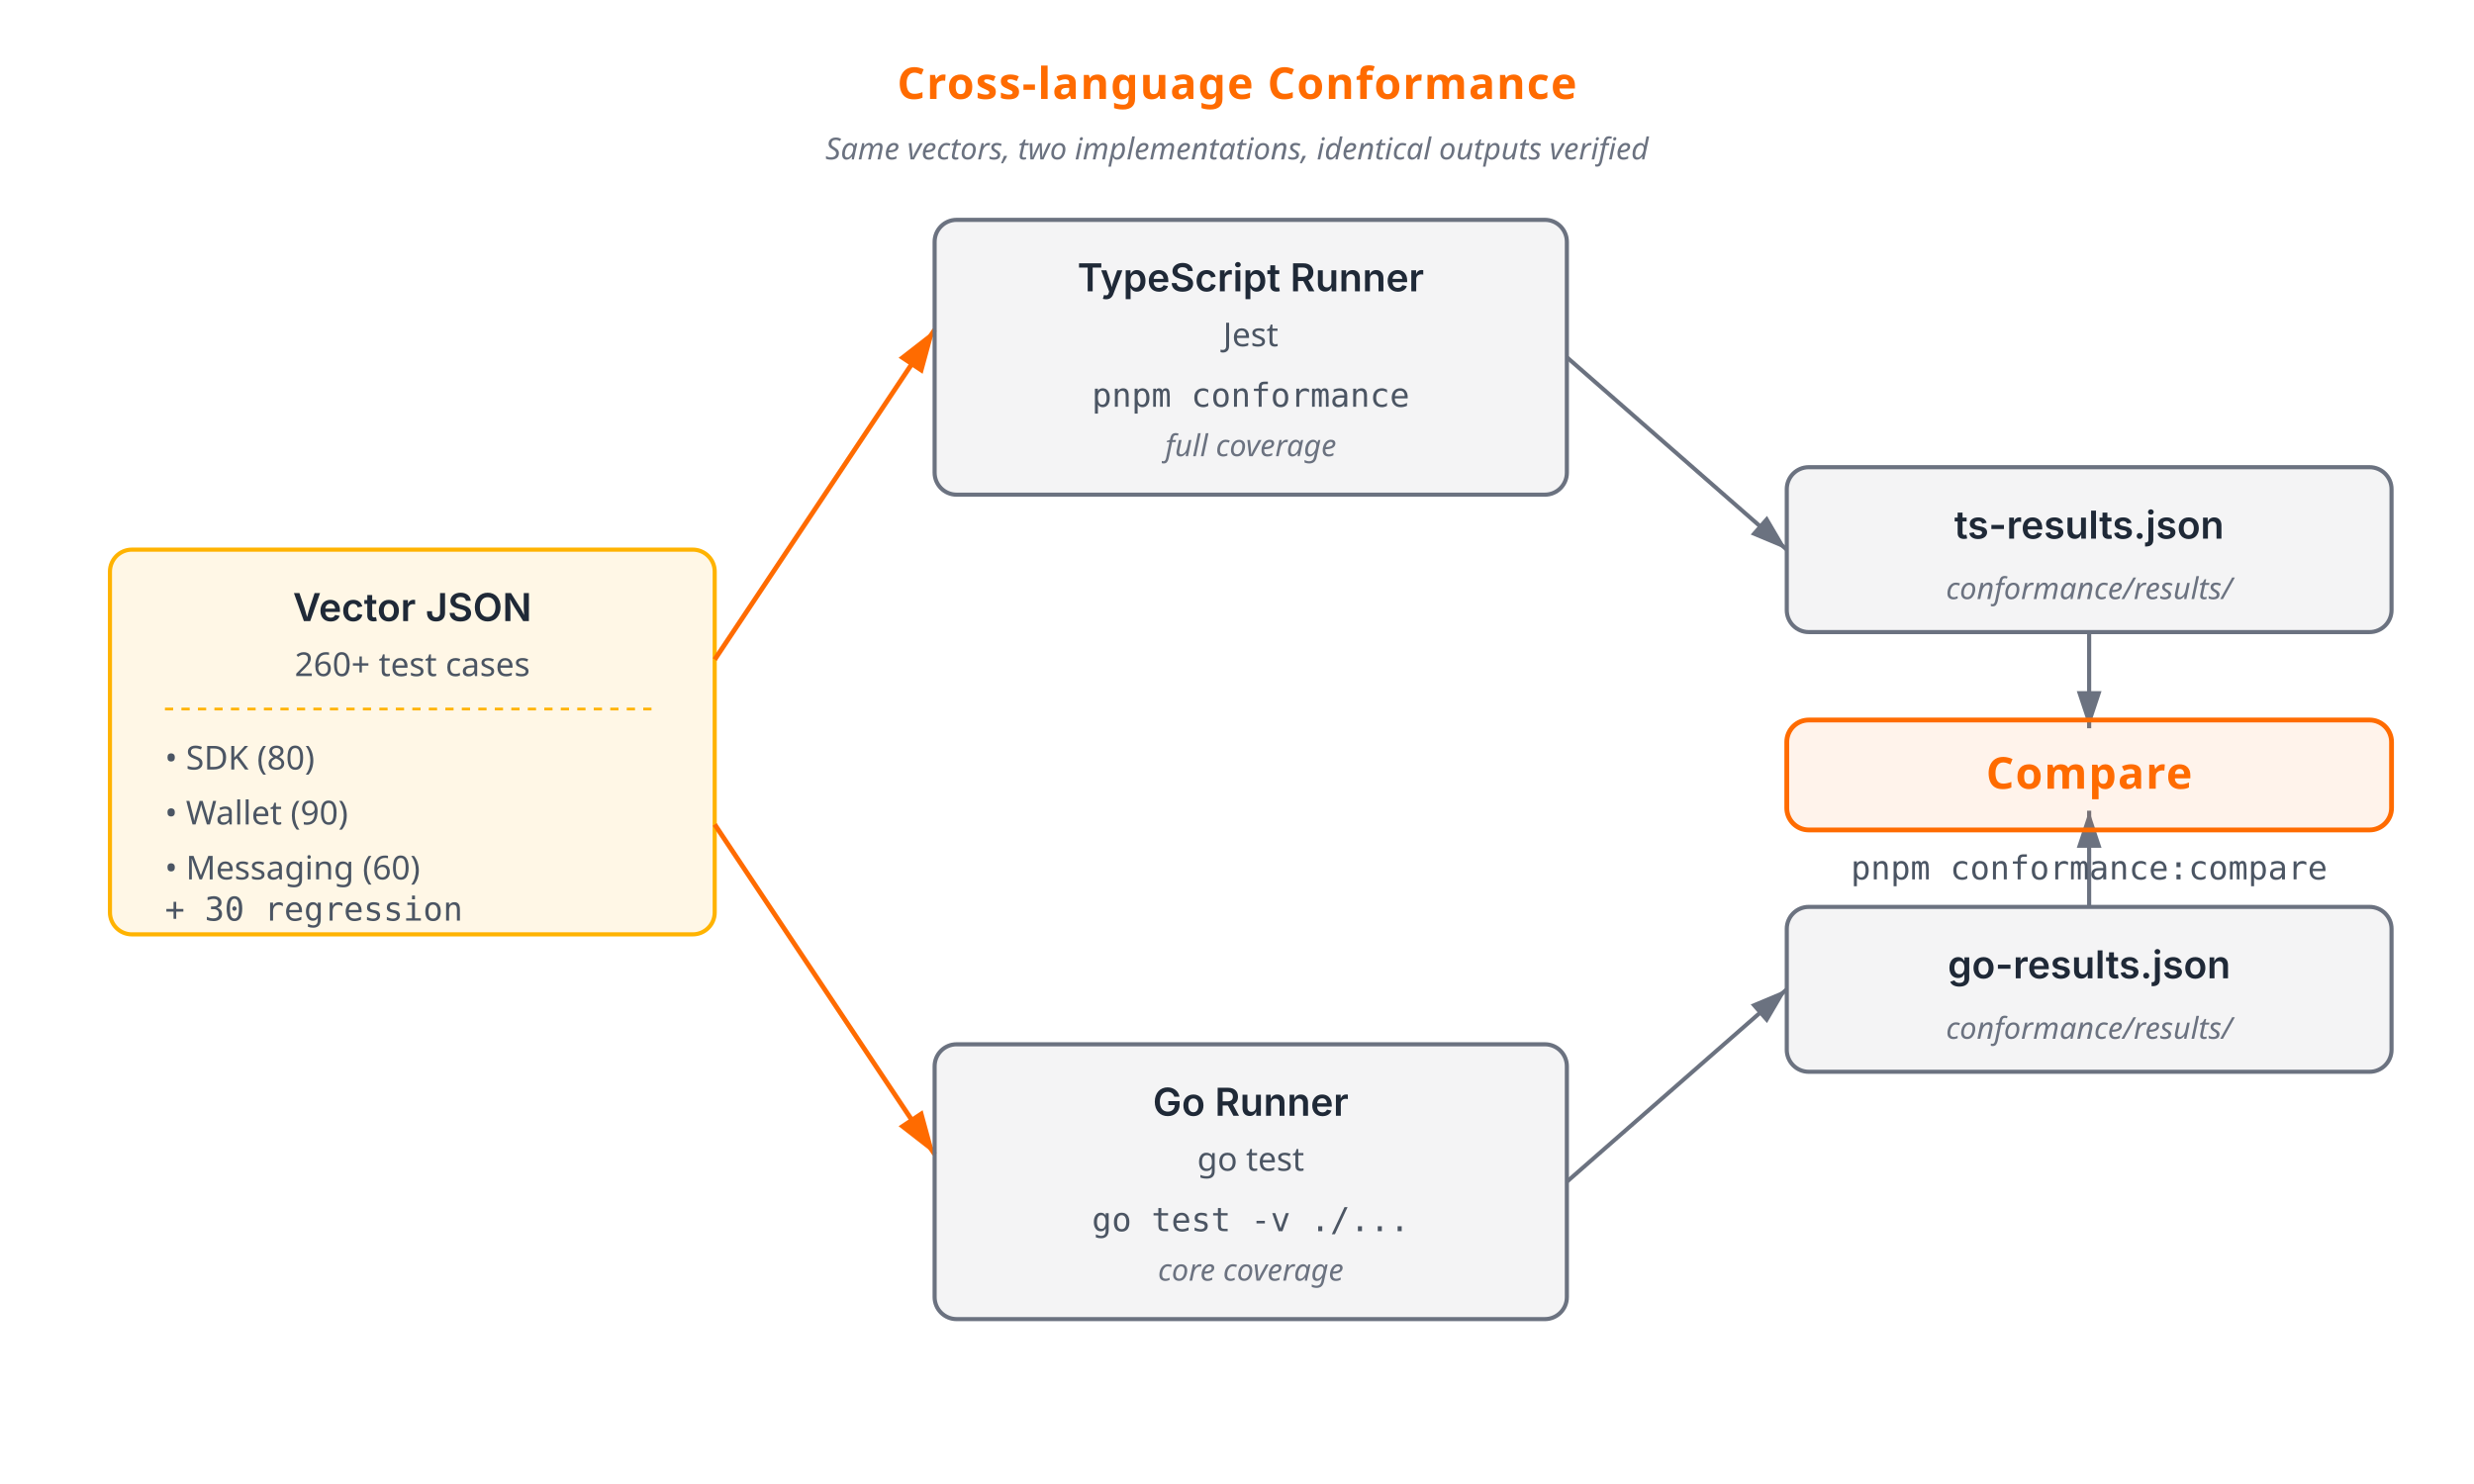
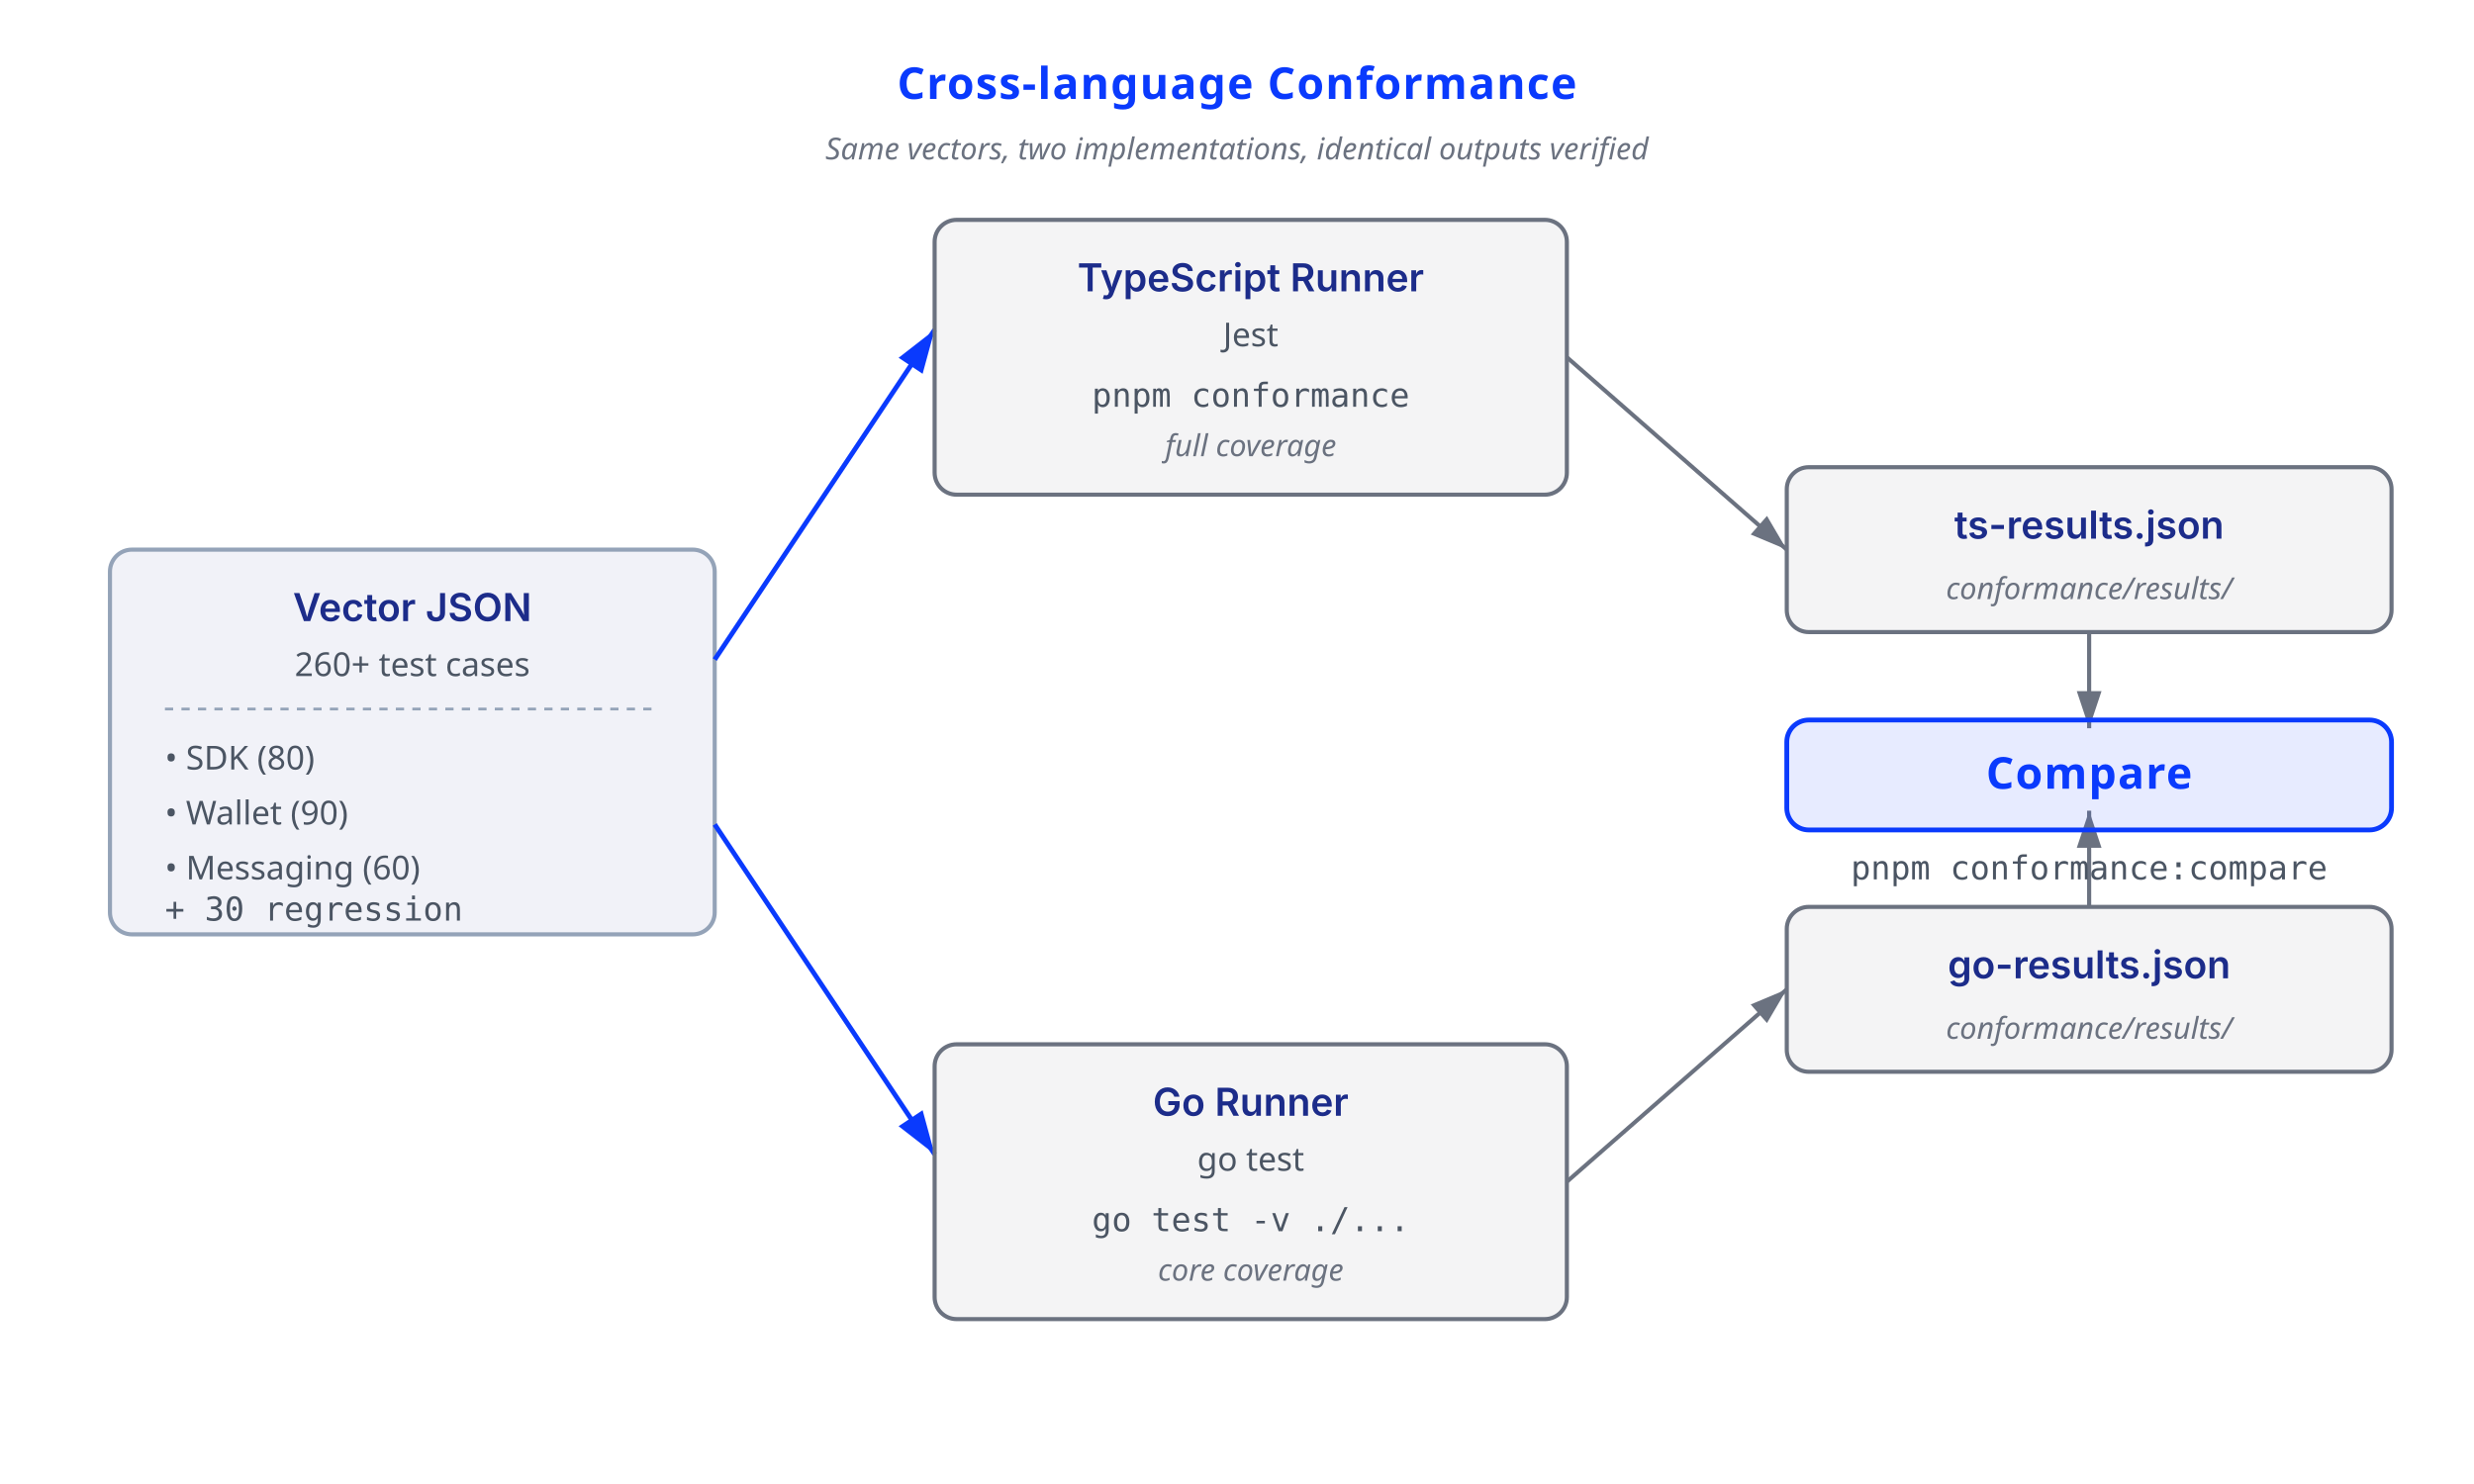
<svg xmlns="http://www.w3.org/2000/svg" viewBox="0 0 900 540" role="img" aria-labelledby="title desc">
  <style>
    .box { fill: rgba(120,120,130,0.08); stroke: #6B7280; stroke-width: 1.5; }
-     .box-accent { fill: rgba(255,107,0,0.08); stroke: #FF6B00; stroke-width: 1.75; }
-     .box-amber { fill: rgba(255,179,0,0.10); stroke: #FFB300; stroke-width: 1.5; }
+     .box-accent { fill: rgba(58,85,255,0.12); stroke: #0a3afd; stroke-width: 1.75; }
+     .box-amber { fill: rgba(28,44,138,0.06); stroke: #94a3b8; stroke-width: 1.5; }
    .arrow { stroke: #6B7280; stroke-width: 1.5; fill: none; marker-end: url(#arrow); }
-     .arrow-orange { stroke: #FF6B00; stroke-width: 1.75; fill: none; marker-end: url(#arrow-orange); }
-     .title { font: 600 14px ui-sans-serif, system-ui, -apple-system, sans-serif; fill: #1F2937; }
+     .arrow-orange { stroke: #0a3afd; stroke-width: 1.75; fill: none; marker-end: url(#arrow-orange); }
+     .title { font: 600 14px ui-sans-serif, system-ui, -apple-system, sans-serif; fill: #1c2c8a; }
    .label { font: 12px ui-sans-serif, system-ui, sans-serif; fill: #4B5563; }
    .label-mono { font: 12px ui-monospace, "SF Mono", Menlo, monospace; fill: #4B5563; }
-     .heading { font: 700 16px ui-sans-serif, system-ui, sans-serif; fill: #FF6B00; letter-spacing: 0.5px; }
+     .heading { font: 700 16px ui-sans-serif, system-ui, sans-serif; fill: #0a3afd; letter-spacing: 0.5px; }
    .caption { font: italic 11px ui-sans-serif, system-ui, sans-serif; fill: #6B7280; }
  </style>
  <defs>
    <marker id="arrow" markerWidth="10" markerHeight="10" refX="9" refY="3" orient="auto">
      <path d="M0,0 L0,6 L9,3 z" fill="#6B7280" />
    </marker>
    <marker id="arrow-orange" markerWidth="10" markerHeight="10" refX="9" refY="3" orient="auto">
-       <path d="M0,0 L0,6 L9,3 z" fill="#FF6B00" />
+       <path d="M0,0 L0,6 L9,3 z" fill="#0a3afd" />
    </marker>
  </defs>
  <rect x="40" y="200" width="220" height="140" rx="8" class="box-amber" />
  <text x="150" y="226" text-anchor="middle" class="title">Vector JSON</text>
  <text x="150" y="246" text-anchor="middle" class="label">260+ test cases</text>
-   <line x1="60" y1="258" x2="240" y2="258" stroke="#FFB300" stroke-width="1" stroke-dasharray="3,3" />
+   <line x1="60" y1="258" x2="240" y2="258" stroke="#94a3b8" stroke-width="1" stroke-dasharray="3,3" />
  <text x="60" y="280" class="label">• SDK (80)</text>
  <text x="60" y="300" class="label">• Wallet (90)</text>
  <text x="60" y="320" class="label">• Messaging (60)</text>
  <text x="60" y="335" class="label-mono" font-size="10">+ 30 regression</text>
  <line x1="260" y1="240" x2="340" y2="120" class="arrow-orange" />
  <line x1="260" y1="300" x2="340" y2="420" class="arrow-orange" />
  <rect x="340" y="80" width="230" height="100" rx="8" class="box" />
  <text x="455" y="106" text-anchor="middle" class="title">TypeScript Runner</text>
  <text x="455" y="126" text-anchor="middle" class="label">Jest</text>
  <text x="455" y="148" text-anchor="middle" class="label-mono">pnpm conformance</text>
  <text x="455" y="166" text-anchor="middle" class="caption">full coverage</text>
  <rect x="340" y="380" width="230" height="100" rx="8" class="box" />
  <text x="455" y="406" text-anchor="middle" class="title">Go Runner</text>
  <text x="455" y="426" text-anchor="middle" class="label">go test</text>
  <text x="455" y="448" text-anchor="middle" class="label-mono">go test -v ./...</text>
  <text x="455" y="466" text-anchor="middle" class="caption">core coverage</text>
  <line x1="570" y1="130" x2="650" y2="200" class="arrow" />
  <line x1="570" y1="430" x2="650" y2="360" class="arrow" />
  <rect x="650" y="170" width="220" height="60" rx="8" class="box" />
  <text x="760" y="196" text-anchor="middle" class="title">ts-results.json</text>
  <text x="760" y="218" text-anchor="middle" class="caption">conformance/results/</text>
  <rect x="650" y="330" width="220" height="60" rx="8" class="box" />
  <text x="760" y="356" text-anchor="middle" class="title">go-results.json</text>
  <text x="760" y="378" text-anchor="middle" class="caption">conformance/results/</text>
  <line x1="760" y1="230" x2="760" y2="265" class="arrow" />
  <line x1="760" y1="330" x2="760" y2="295" class="arrow" />
  <rect x="650" y="262" width="220" height="40" rx="8" class="box-accent" />
  <text x="760" y="287" text-anchor="middle" class="heading">Compare</text>
  <text x="760" y="320" text-anchor="middle" class="label-mono" font-size="10">pnpm conformance:compare</text>
  <text x="450" y="36" text-anchor="middle" class="heading">Cross-language Conformance</text>
  <text x="450" y="58" text-anchor="middle" class="caption">Same vectors, two implementations, identical outputs verified</text>
</svg>
